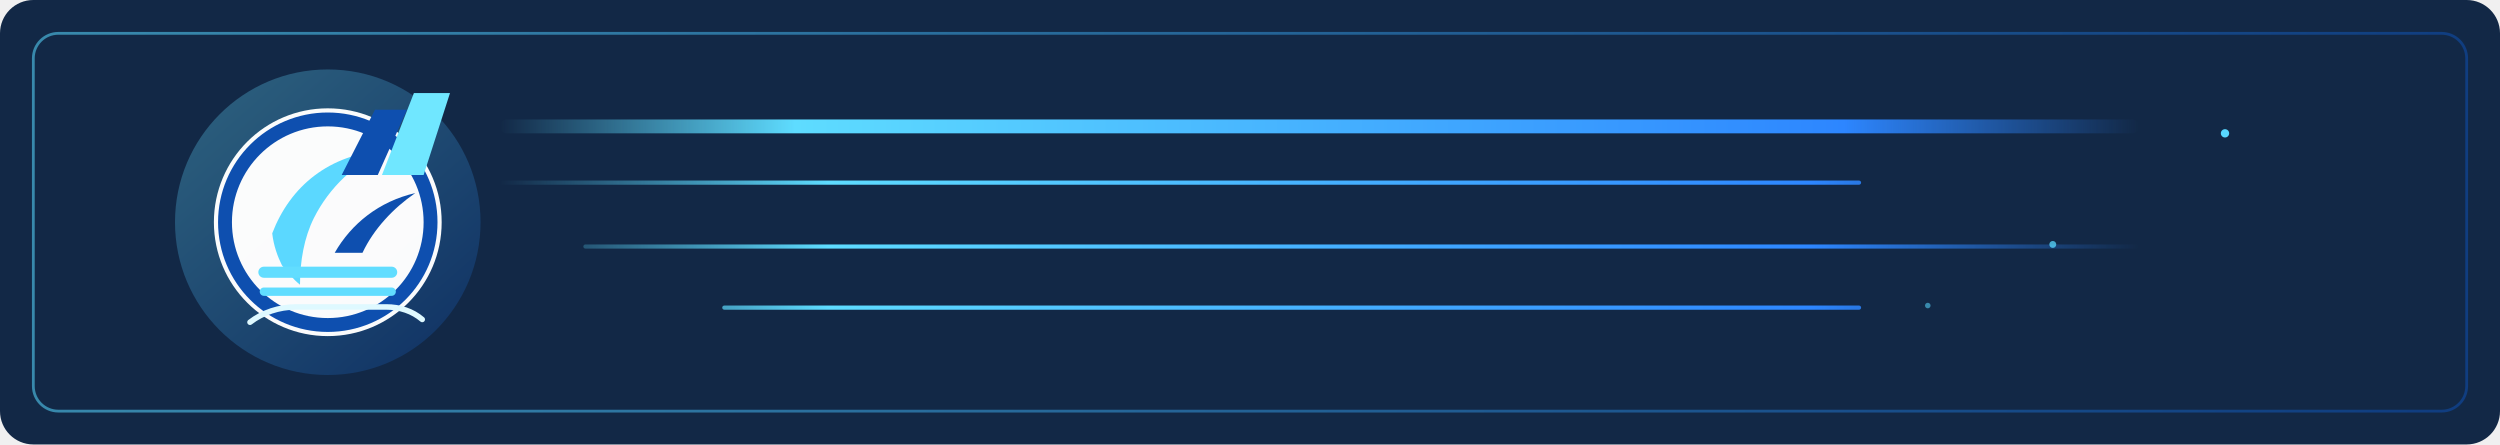
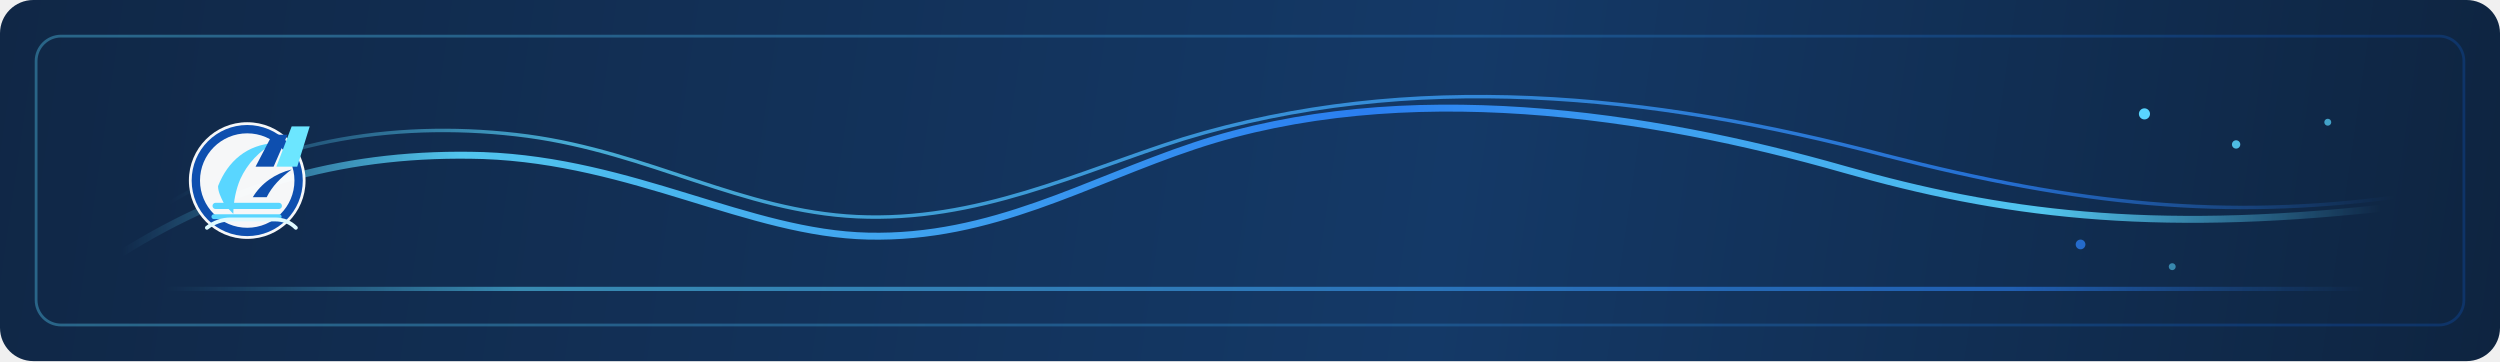
- <svg xmlns="http://www.w3.org/2000/svg" width="1800" height="320" viewBox="0 0 1800 320" fill="none">
-   <rect width="1800" height="320" rx="24" fill="#122846" />
-   <rect x="24" y="24" width="1752" height="272" rx="18" stroke="url(#frame)" stroke-width="2" opacity="0.55" />
-   <g transform="translate(110 34)">
-     <circle cx="126" cy="126" r="110" fill="url(#logoGlow)" opacity="0.3" />
-     <circle cx="126" cy="126" r="82" fill="white" fill-opacity="0.98" />
-     <circle cx="126" cy="126" r="74" stroke="#0E4FAF" stroke-width="10" />
-     <path d="M86 134C99 100 127 77 168 74C146 83 127 101 116 123C109 137 106 154 106 171C101 167 97 162 93 157C90 151 87 143 86 134Z" fill="#5BD8FF" />
-     <path d="M136 92L160 45H183L162 92H136Z" fill="#0E4FAF" />
-     <path d="M165 92L188 33H214L195 92H165Z" fill="#70E7FF" />
-     <path d="M131 148C143 127 163 111 189 105C173 116 159 131 151 148H131Z" fill="#0E4FAF" />
-     <rect x="76" y="158" width="100" height="8" rx="4" fill="#61DDFF" />
-     <path d="M80 176H172" stroke="#61DDFF" stroke-width="6" stroke-linecap="round" />
-     <path d="M70 198C79 191 91 187 103 187H168C178 187 187 190 194 196" stroke="#DFF9FF" stroke-width="4" stroke-linecap="round" />
-   </g>
-   <rect x="360" y="86" width="1180" height="10" rx="5" fill="url(#beamStrong)" />
-   <rect x="360" y="130" width="980" height="3" rx="1.5" fill="url(#beamSoft)" />
-   <rect x="420" y="176" width="1120" height="3" rx="1.5" fill="url(#beamSoft)" />
-   <rect x="520" y="220" width="820" height="3" rx="1.5" fill="url(#beamSoft)" />
-   <circle cx="1602" cy="96" r="3" fill="#58D8FF" />
-   <circle cx="1478" cy="176" r="2.5" fill="#58D8FF" opacity="0.75" />
-   <circle cx="1388" cy="220" r="2" fill="#58D8FF" opacity="0.55" />
+ <svg xmlns="http://www.w3.org/2000/svg" width="1800" height="260" viewBox="0 0 1800 260" fill="none">
+   <rect width="1800" height="260" rx="24" fill="url(#bg)" />
+   <rect x="26" y="26" width="1748" height="208" rx="18" stroke="url(#stroke)" stroke-width="2" opacity="0.35" />
+   <path d="M88 182C168 132 252 109 348 112C456 116 539 168 625 170C714 172 782 131 860 105C1010 55 1188 82 1328 122C1440 154 1548 168 1714 150" stroke="url(#arc)" stroke-width="5" stroke-linecap="round" opacity="0.9" />
+   <path d="M122 146C198 100 290 86 380 98C468 110 534 152 617 156C704 160 776 124 852 100C1016 50 1187 67 1358 112C1498 148 1603 158 1724 142" stroke="url(#arcSoft)" stroke-width="2.5" stroke-linecap="round" opacity="0.75" />
+   <path d="M120 208H1702" stroke="url(#beam)" stroke-width="3" stroke-linecap="round" opacity="0.55" />
+   <circle cx="178" cy="130" r="42" fill="white" fill-opacity="0.96" />
+   <circle cx="178" cy="130" r="37" stroke="#0E4FAF" stroke-width="6" />
+   <path d="M157 134C164 116 178 104 198 103C187 108 178 118 173 129C170 136 168 145 168 154C166 152 163 149 161 146C159 142 157 138 157 134Z" fill="#59D6FF" />
+   <path d="M184 120L196 97H207L197 120H184Z" fill="#0E4FAF" />
+   <path d="M199 120L210 91H223L214 120H199Z" fill="#6CE6FF" />
+   <path d="M182 142C188 132 198 125 210 122C202 128 196 134 192 142H182Z" fill="#0E4FAF" />
+   <rect x="153" y="146" width="50" height="4.5" rx="2.25" fill="#59D6FF" />
+   <path d="M154 156H201" stroke="#59D6FF" stroke-width="3.5" stroke-linecap="round" />
+   <path d="M149 164C154 160 160 158 166 158H198C204 158 209 160 213 164" stroke="#DFFAFF" stroke-width="2.8" stroke-linecap="round" />
+   <circle cx="1544" cy="82" r="4" fill="#59D6FF" />
+   <circle cx="1610" cy="104" r="3" fill="#59D6FF" opacity="0.85" />
+   <circle cx="1676" cy="88" r="2.5" fill="#59D6FF" opacity="0.7" />
+   <circle cx="1498" cy="176" r="3.5" fill="#2D86FF" opacity="0.7" />
+   <circle cx="1564" cy="192" r="2.5" fill="#59D6FF" opacity="0.55" />
  <defs>
-     <linearGradient id="frame" x1="58" y1="44" x2="1740" y2="292" gradientUnits="userSpaceOnUse">
-       <stop stop-color="#57D8FF" />
+     <linearGradient id="bg" x1="0" y1="0" x2="1800" y2="260" gradientUnits="userSpaceOnUse">
+       <stop stop-color="#102746" />
+       <stop offset="0.58" stop-color="#143967" />
+       <stop offset="1" stop-color="#0E2440" />
+     </linearGradient>
+     <linearGradient id="stroke" x1="84" y1="42" x2="1710" y2="228" gradientUnits="userSpaceOnUse">
+       <stop stop-color="#59D6FF" />
      <stop offset="1" stop-color="#0E4FAF" />
    </linearGradient>
-     <linearGradient id="logoGlow" x1="40" y1="28" x2="212" y2="224" gradientUnits="userSpaceOnUse">
-       <stop stop-color="#67E0FF" />
-       <stop offset="1" stop-color="#0E4FAF" />
+     <linearGradient id="arc" x1="88" y1="130" x2="1714" y2="130" gradientUnits="userSpaceOnUse">
+       <stop stop-color="#59D6FF" stop-opacity="0" />
+       <stop offset="0.15" stop-color="#59D6FF" />
+       <stop offset="0.55" stop-color="#2D86FF" />
+       <stop offset="0.85" stop-color="#59D6FF" />
+       <stop offset="1" stop-color="#59D6FF" stop-opacity="0" />
    </linearGradient>
-     <linearGradient id="beamStrong" x1="360" y1="91" x2="1540" y2="91" gradientUnits="userSpaceOnUse">
-       <stop stop-color="#5EDCFF" stop-opacity="0" />
-       <stop offset="0.18" stop-color="#5EDCFF" />
+     <linearGradient id="arcSoft" x1="122" y1="123" x2="1724" y2="123" gradientUnits="userSpaceOnUse">
+       <stop stop-color="#59D6FF" stop-opacity="0" />
+       <stop offset="0.18" stop-color="#59D6FF" />
      <stop offset="0.82" stop-color="#2D86FF" />
      <stop offset="1" stop-color="#2D86FF" stop-opacity="0" />
    </linearGradient>
-     <linearGradient id="beamSoft" x1="360" y1="131.5" x2="1540" y2="131.5" gradientUnits="userSpaceOnUse">
-       <stop stop-color="#5EDCFF" stop-opacity="0" />
-       <stop offset="0.2" stop-color="#5EDCFF" />
-       <stop offset="0.8" stop-color="#2D86FF" />
+     <linearGradient id="beam" x1="120" y1="209.5" x2="1702" y2="209.5" gradientUnits="userSpaceOnUse">
+       <stop stop-color="#59D6FF" stop-opacity="0" />
+       <stop offset="0.16" stop-color="#59D6FF" />
+       <stop offset="0.84" stop-color="#2D86FF" />
      <stop offset="1" stop-color="#2D86FF" stop-opacity="0" />
    </linearGradient>
  </defs>
</svg>
